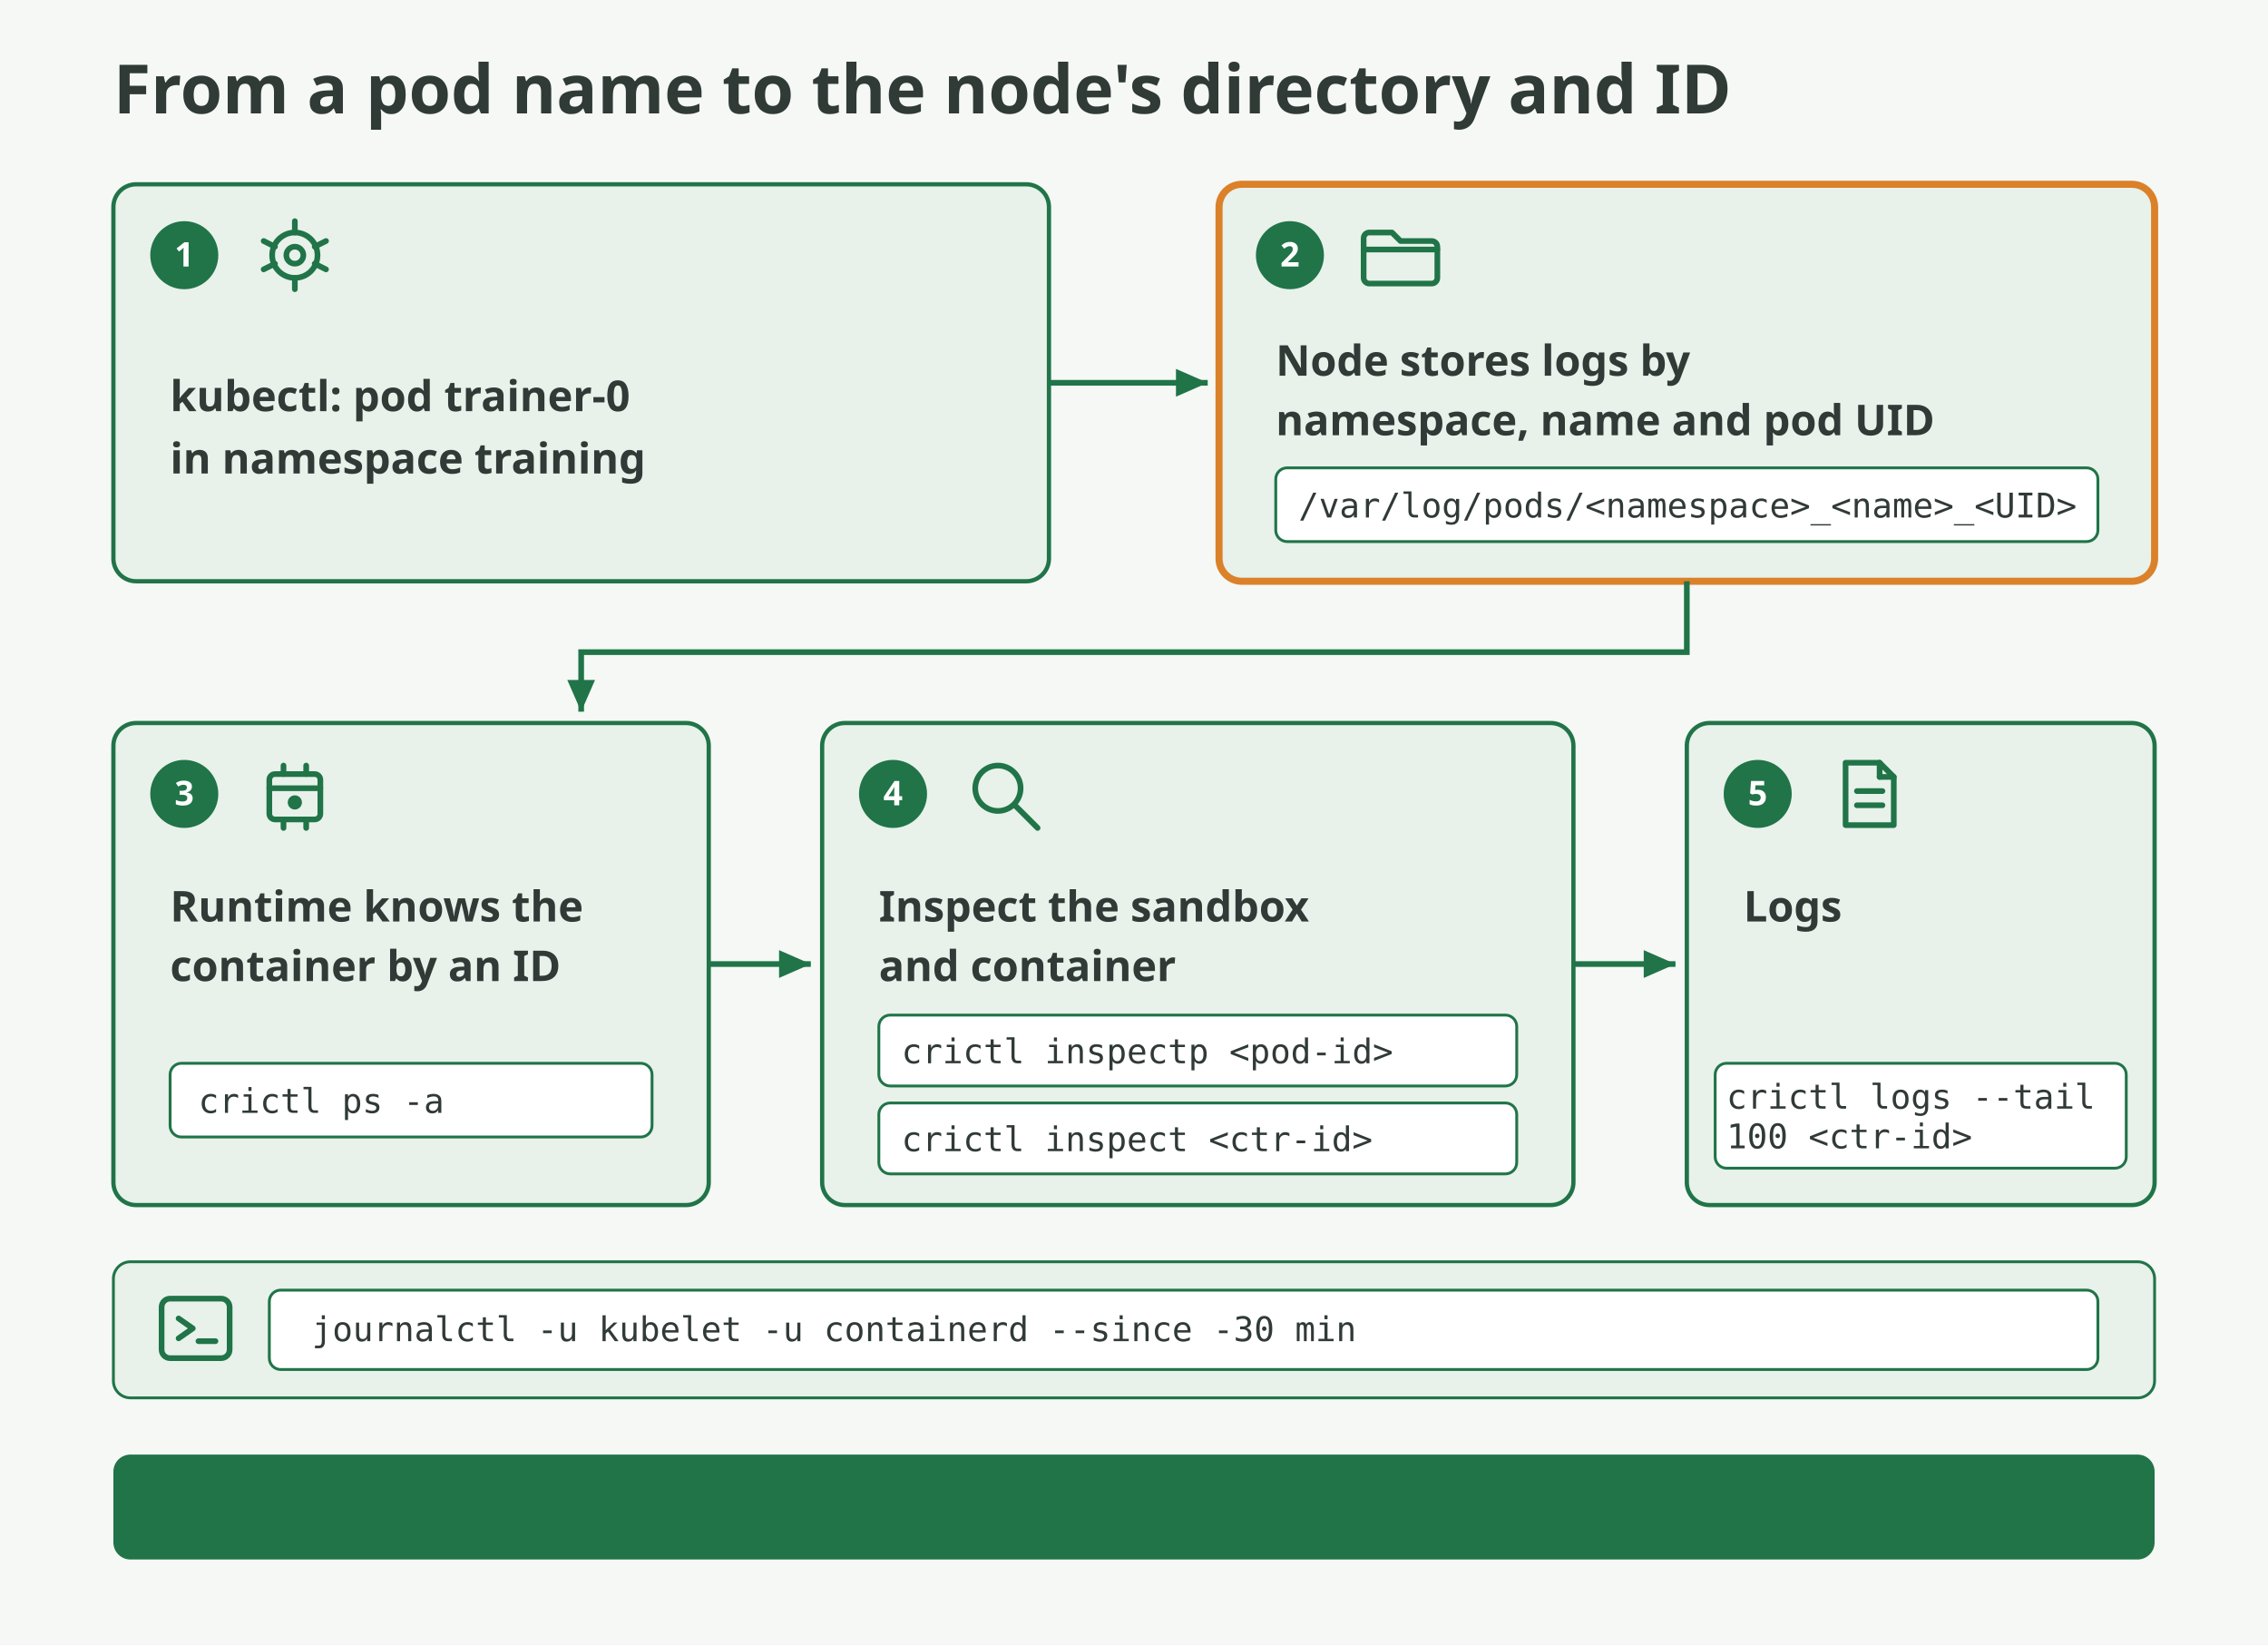
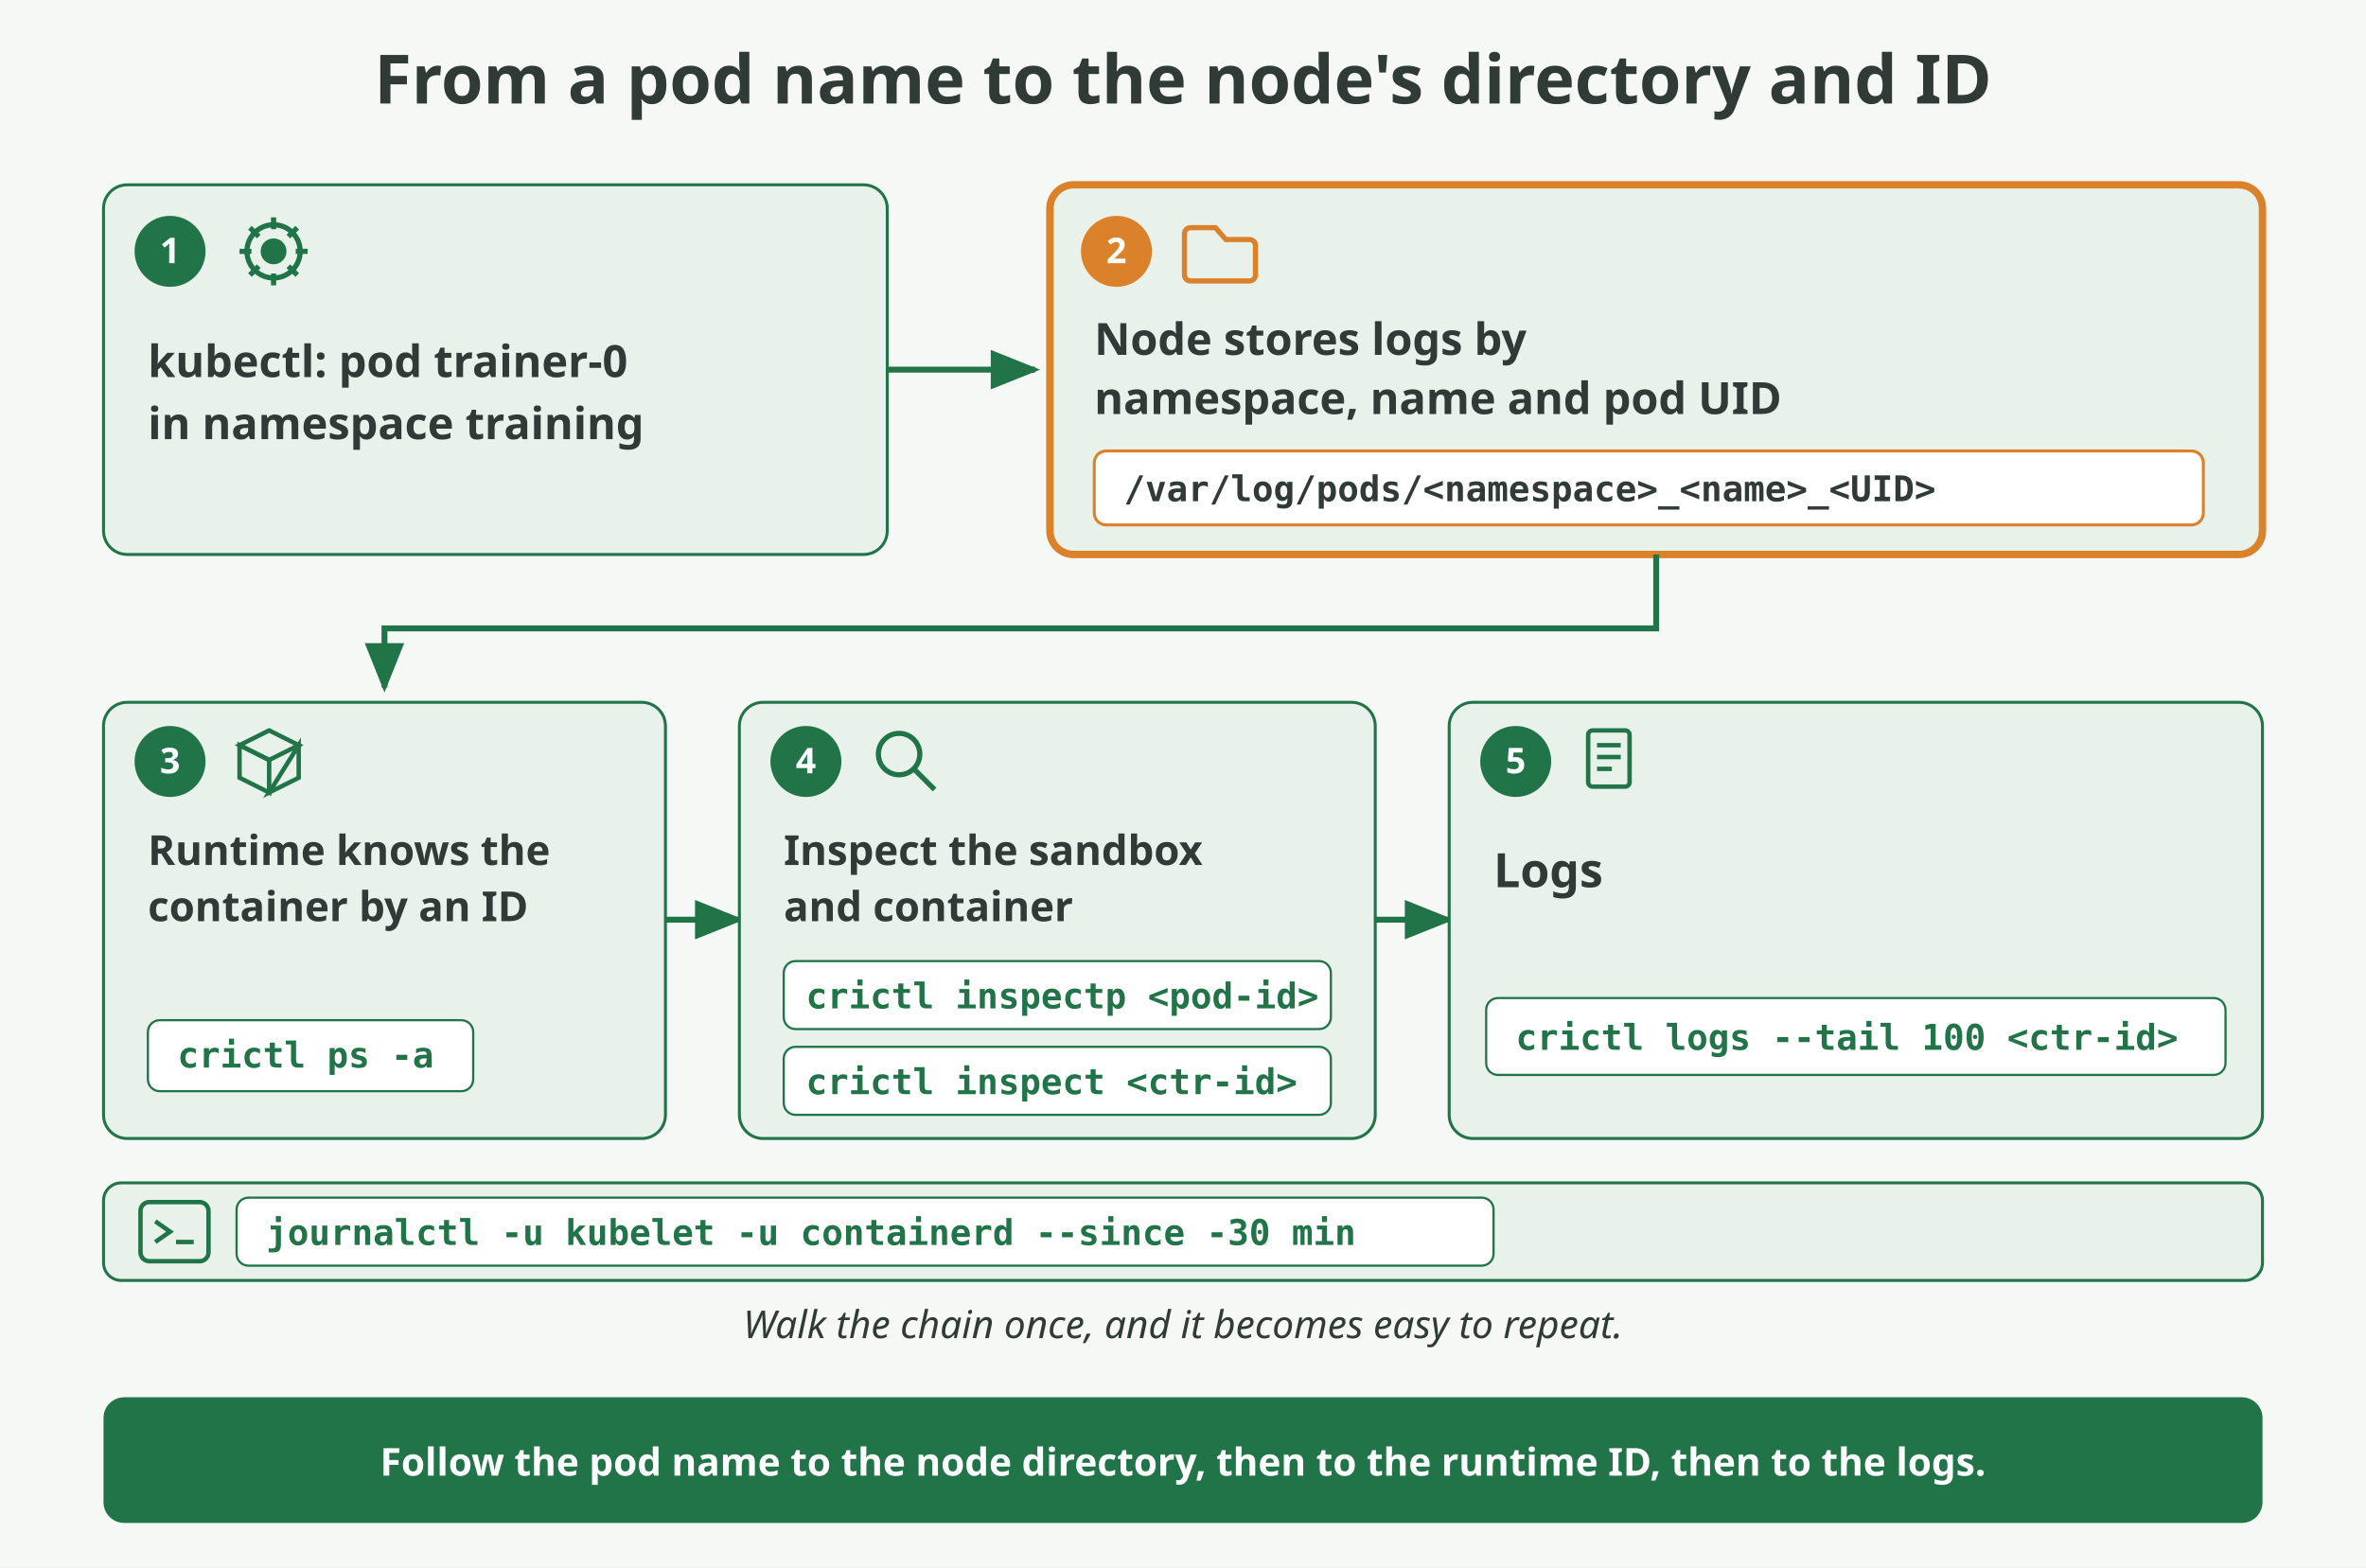
- <svg xmlns="http://www.w3.org/2000/svg" viewBox="0 0 1600 1160" width="1600" height="1160">
+ <svg xmlns="http://www.w3.org/2000/svg" viewBox="0 0 1600 1060" width="1600" height="1060">
  <defs>
-     <marker id="arrow" viewBox="0 0 10 10" refX="8" refY="5" markerWidth="7" markerHeight="7" orient="auto-start-reverse">
-       <path d="M 0 1.5 L 8 5 L 0 8.5 z" fill="#207448" />
+     <marker id="arrow" viewBox="0 0 12 12" refX="10" refY="6" markerWidth="10" markerHeight="10" orient="auto-start-reverse">
+       <path d="M 1 2 L 11 6 L 1 10 Z" fill="#207448" />
    </marker>
  </defs>
-   <rect width="1600" height="1160" fill="#f5f8f5" />
-   <text x="80" y="80" font-family="sans-serif" font-size="48" font-weight="bold" fill="#303a36">From a pod name to the node's directory and ID</text>
-   <g transform="translate(80, 130)">
-     <rect width="660" height="280" rx="16" fill="#e8f1ea" stroke="#207448" stroke-width="3" />
-     <circle cx="50" cy="50" r="24" fill="#207448" />
-     <text x="50" y="58" font-family="sans-serif" font-size="24" font-weight="bold" fill="#ffffff" text-anchor="middle">1</text>
-     <g transform="translate(100, 22)" stroke="#207448" stroke-width="4" stroke-linecap="round" stroke-linejoin="round" fill="none">
-       <circle cx="28" cy="28" r="16" />
-       <circle cx="28" cy="28" r="6" />
-       <line x1="28" y1="4" x2="28" y2="12" />
-       <line x1="28" y1="44" x2="28" y2="52" />
-       <line x1="6" y1="18" x2="14" y2="22" />
-       <line x1="42" y1="34" x2="50" y2="38" />
-       <line x1="6" y1="38" x2="14" y2="34" />
-       <line x1="42" y1="22" x2="50" y2="18" />
-     </g>
-     <text x="40" y="160" font-family="sans-serif" font-size="30" font-weight="bold" fill="#303a36">
-       <tspan x="40" dy="0">kubectl: pod trainer-0</tspan>
-       <tspan x="40" dy="44">in namespace training</tspan>
-     </text>
+   <rect x="0" y="0" width="1600" height="1060" fill="#f5f8f5" />
+   <text x="800" y="70" text-anchor="middle" font-family="sans-serif" font-size="46" font-weight="bold" fill="#303a36">From a pod name to the node's directory and ID</text>
+   <rect x="70" y="125" width="530" height="250" rx="16" fill="#e8f1ea" stroke="#207448" stroke-width="2" />
+   <circle cx="115" cy="170" r="24" fill="#207448" />
+   <text x="115" y="178" text-anchor="middle" font-family="sans-serif" font-size="24" font-weight="bold" fill="#ffffff">1</text>
+   <g transform="translate(160, 145)" stroke="#207448" stroke-width="3.5" fill="none">
+     <circle cx="25" cy="25" r="18" />
+     <circle cx="25" cy="25" r="7" fill="#207448" />
+     <line x1="25" y1="2" x2="25" y2="10" />
+     <line x1="25" y1="40" x2="25" y2="48" />
+     <line x1="2" y1="25" x2="10" y2="25" />
+     <line x1="40" y1="25" x2="48" y2="25" />
+     <line x1="9" y1="9" x2="15" y2="15" />
+     <line x1="35" y1="35" x2="41" y2="41" />
+     <line x1="9" y1="41" x2="15" y2="35" />
+     <line x1="35" y1="15" x2="41" y2="9" />
  </g>
-   <line x1="740" y1="270" x2="852" y2="270" stroke="#207448" stroke-width="4" marker-end="url(#arrow)" />
-   <g transform="translate(860, 130)">
-     <rect width="660" height="280" rx="16" fill="#e8f1ea" stroke="#db8129" stroke-width="5" />
-     <circle cx="50" cy="50" r="24" fill="#207448" />
-     <text x="50" y="58" font-family="sans-serif" font-size="24" font-weight="bold" fill="#ffffff" text-anchor="middle">2</text>
-     <g transform="translate(100, 22)" stroke="#207448" stroke-width="4" stroke-linecap="round" stroke-linejoin="round" fill="none">
-       <path d="M 6 12 L 22 12 L 28 18 L 50 18 C 52.2 18 54 19.8 54 22 L 54 44 C 54 46.2 52.2 48 50 48 L 6 48 C 3.8 48 2 46.2 2 44 L 2 16 C 2 13.8 3.8 12 6 12 Z" />
-       <line x1="2" y1="24" x2="54" y2="24" />
-     </g>
-     <text x="40" y="135" font-family="sans-serif" font-size="30" font-weight="bold" fill="#303a36">
-       <tspan x="40" dy="0">Node stores logs by</tspan>
-       <tspan x="40" dy="42">namespace, name and pod UID</tspan>
-     </text>
-     <rect x="40" y="200" width="580" height="52" rx="8" fill="#ffffff" stroke="#207448" stroke-width="2" />
-     <text x="56" y="235" font-family="monospace" font-size="24" fill="#303a36">/var/log/pods/&lt;namespace&gt;_&lt;name&gt;_&lt;UID&gt;</text>
+   <text x="100" y="255" font-family="sans-serif" font-size="30" font-weight="bold" fill="#303a36">
+     <tspan x="100" dy="0">kubectl: pod trainer-0</tspan>
+     <tspan x="100" dy="42">in namespace training</tspan>
+   </text>
+   <line x1="600" y1="250" x2="700" y2="250" stroke="#207448" stroke-width="4" marker-end="url(#arrow)" />
+   <rect x="710" y="125" width="820" height="250" rx="16" fill="#e8f1ea" stroke="#db8129" stroke-width="5" />
+   <circle cx="755" cy="170" r="24" fill="#db8129" />
+   <text x="755" y="178" text-anchor="middle" font-family="sans-serif" font-size="24" font-weight="bold" fill="#ffffff">2</text>
+   <g transform="translate(800, 146)" stroke="#db8129" stroke-width="3.5" fill="none">
+     <path d="M 5 8 L 22 8 L 29 16 L 45 16 A 4 4 0 0 1 49 20 L 49 40 A 4 4 0 0 1 45 44 L 5 44 A 4 4 0 0 1 1 40 L 1 12 A 4 4 0 0 1 5 8 Z" />
  </g>
-   <path d="M 1190 410 L 1190 460 L 410 460 L 410 502" fill="none" stroke="#207448" stroke-width="4" marker-end="url(#arrow)" />
-   <g transform="translate(80, 510)">
-     <rect width="420" height="340" rx="16" fill="#e8f1ea" stroke="#207448" stroke-width="3" />
-     <circle cx="50" cy="50" r="24" fill="#207448" />
-     <text x="50" y="58" font-family="sans-serif" font-size="24" font-weight="bold" fill="#ffffff" text-anchor="middle">3</text>
-     <g transform="translate(100, 22)" stroke="#207448" stroke-width="4" stroke-linecap="round" stroke-linejoin="round" fill="none">
-       <rect x="10" y="14" width="36" height="32" rx="4" />
-       <line x1="10" y1="24" x2="46" y2="24" />
-       <line x1="20" y1="8" x2="20" y2="14" />
-       <line x1="36" y1="8" x2="36" y2="14" />
-       <line x1="20" y1="46" x2="20" y2="52" />
-       <line x1="36" y1="46" x2="36" y2="52" />
-       <circle cx="28" cy="34" r="3" fill="#207448" />
-     </g>
-     <text x="40" y="140" font-family="sans-serif" font-size="30" font-weight="bold" fill="#303a36">
-       <tspan x="40" dy="0">Runtime knows the</tspan>
-       <tspan x="40" dy="42">container by an ID</tspan>
-     </text>
-     <rect x="40" y="240" width="340" height="52" rx="8" fill="#ffffff" stroke="#207448" stroke-width="2" />
-     <text x="60" y="275" font-family="monospace" font-size="24" fill="#303a36">crictl ps -a</text>
+   <text x="740" y="240" font-family="sans-serif" font-size="30" font-weight="bold" fill="#303a36">
+     <tspan x="740" dy="0">Node stores logs by</tspan>
+     <tspan x="740" dy="40">namespace, name and pod UID</tspan>
+   </text>
+   <rect x="740" y="305" width="750" height="50" rx="8" fill="#ffffff" stroke="#db8129" stroke-width="2" />
+   <text x="760" y="339" font-family="monospace" font-size="24" font-weight="bold" fill="#303a36">/var/log/pods/&lt;namespace&gt;_&lt;name&gt;_&lt;UID&gt;</text>
+   <path d="M 1120 375 V 425 H 260 V 465" fill="none" stroke="#207448" stroke-width="4" marker-end="url(#arrow)" />
+   <rect x="70" y="475" width="380" height="295" rx="16" fill="#e8f1ea" stroke="#207448" stroke-width="2" />
+   <circle cx="115" cy="515" r="24" fill="#207448" />
+   <text x="115" y="523" text-anchor="middle" font-family="sans-serif" font-size="24" font-weight="bold" fill="#ffffff">3</text>
+   <g transform="translate(160, 492)" stroke="#207448" stroke-width="3" fill="none">
+     <path d="M 2 12 L 22 2 L 42 12 L 22 22 Z" />
+     <path d="M 2 12 L 2 34 L 22 44 L 22 22 Z" />
+     <path d="M 42 12 L 42 34 L 22 44 Z" />
  </g>
-   <line x1="500" y1="680" x2="572" y2="680" stroke="#207448" stroke-width="4" marker-end="url(#arrow)" />
-   <g transform="translate(580, 510)">
-     <rect width="530" height="340" rx="16" fill="#e8f1ea" stroke="#207448" stroke-width="3" />
-     <circle cx="50" cy="50" r="24" fill="#207448" />
-     <text x="50" y="58" font-family="sans-serif" font-size="24" font-weight="bold" fill="#ffffff" text-anchor="middle">4</text>
-     <g transform="translate(100, 22)" stroke="#207448" stroke-width="4" stroke-linecap="round" stroke-linejoin="round" fill="none">
-       <circle cx="24" cy="24" r="16" />
-       <line x1="36" y1="36" x2="52" y2="52" />
-     </g>
-     <text x="40" y="140" font-family="sans-serif" font-size="30" font-weight="bold" fill="#303a36">
-       <tspan x="40" dy="0">Inspect the sandbox</tspan>
-       <tspan x="40" dy="42">and container</tspan>
-     </text>
-     <rect x="40" y="206" width="450" height="50" rx="8" fill="#ffffff" stroke="#207448" stroke-width="2" />
-     <text x="56" y="240" font-family="monospace" font-size="24" fill="#303a36">crictl inspectp &lt;pod-id&gt;</text>
-     <rect x="40" y="268" width="450" height="50" rx="8" fill="#ffffff" stroke="#207448" stroke-width="2" />
-     <text x="56" y="302" font-family="monospace" font-size="24" fill="#303a36">crictl inspect &lt;ctr-id&gt;</text>
+   <text x="100" y="585" font-family="sans-serif" font-size="28" font-weight="bold" fill="#303a36">
+     <tspan x="100" dy="0">Runtime knows the</tspan>
+     <tspan x="100" dy="38">container by an ID</tspan>
+   </text>
+   <rect x="100" y="690" width="220" height="48" rx="8" fill="#ffffff" stroke="#207448" stroke-width="1.5" />
+   <text x="120" y="722" font-family="monospace" font-size="24" font-weight="bold" fill="#207448">crictl ps -a</text>
+   <line x1="450" y1="622" x2="500" y2="622" stroke="#207448" stroke-width="4" marker-end="url(#arrow)" />
+   <rect x="500" y="475" width="430" height="295" rx="16" fill="#e8f1ea" stroke="#207448" stroke-width="2" />
+   <circle cx="545" cy="515" r="24" fill="#207448" />
+   <text x="545" y="523" text-anchor="middle" font-family="sans-serif" font-size="24" font-weight="bold" fill="#ffffff">4</text>
+   <g transform="translate(590, 492)" stroke="#207448" stroke-width="3.5" fill="none">
+     <circle cx="18" cy="18" r="14" />
+     <line x1="28" y1="28" x2="42" y2="42" />
  </g>
-   <line x1="1110" y1="680" x2="1182" y2="680" stroke="#207448" stroke-width="4" marker-end="url(#arrow)" />
-   <g transform="translate(1190, 510)">
-     <rect width="330" height="340" rx="16" fill="#e8f1ea" stroke="#207448" stroke-width="3" />
-     <circle cx="50" cy="50" r="24" fill="#207448" />
-     <text x="50" y="58" font-family="sans-serif" font-size="24" font-weight="bold" fill="#ffffff" text-anchor="middle">5</text>
-     <g transform="translate(100, 22)" stroke="#207448" stroke-width="4" stroke-linecap="round" stroke-linejoin="round" fill="none">
-       <path d="M 12 6 L 36 6 L 46 16 L 46 50 L 12 50 Z" />
-       <line x1="36" y1="6" x2="36" y2="16" />
-       <line x1="36" y1="16" x2="46" y2="16" />
-       <line x1="20" y1="26" x2="38" y2="26" />
-       <line x1="20" y1="36" x2="38" y2="36" />
-     </g>
-     <text x="40" y="140" font-family="sans-serif" font-size="30" font-weight="bold" fill="#303a36">Logs</text>
-     <rect x="20" y="240" width="290" height="74" rx="8" fill="#ffffff" stroke="#207448" stroke-width="2" />
-     <text x="28" y="272" font-family="monospace" font-size="24" fill="#303a36">
-       <tspan x="28" dy="0">crictl logs --tail</tspan>
-       <tspan x="28" dy="28">100 &lt;ctr-id&gt;</tspan>
-     </text>
+   <text x="530" y="585" font-family="sans-serif" font-size="28" font-weight="bold" fill="#303a36">
+     <tspan x="530" dy="0">Inspect the sandbox</tspan>
+     <tspan x="530" dy="38">and container</tspan>
+   </text>
+   <rect x="530" y="650" width="370" height="46" rx="8" fill="#ffffff" stroke="#207448" stroke-width="1.5" />
+   <text x="545" y="682" font-family="monospace" font-size="24" font-weight="bold" fill="#207448">crictl inspectp &lt;pod-id&gt;</text>
+   <rect x="530" y="708" width="370" height="46" rx="8" fill="#ffffff" stroke="#207448" stroke-width="1.5" />
+   <text x="545" y="740" font-family="monospace" font-size="24" font-weight="bold" fill="#207448">crictl inspect &lt;ctr-id&gt;</text>
+   <line x1="930" y1="622" x2="980" y2="622" stroke="#207448" stroke-width="4" marker-end="url(#arrow)" />
+   <rect x="980" y="475" width="550" height="295" rx="16" fill="#e8f1ea" stroke="#207448" stroke-width="2" />
+   <circle cx="1025" cy="515" r="24" fill="#207448" />
+   <text x="1025" y="523" text-anchor="middle" font-family="sans-serif" font-size="24" font-weight="bold" fill="#ffffff">5</text>
+   <g transform="translate(1070, 492)" stroke="#207448" stroke-width="3" fill="none">
+     <rect x="4" y="2" width="28" height="38" rx="3" />
+     <line x1="10" y1="12" x2="26" y2="12" />
+     <line x1="10" y1="20" x2="26" y2="20" />
+     <line x1="10" y1="28" x2="20" y2="28" />
  </g>
-   <g transform="translate(80, 890)">
-     <rect width="1440" height="96" rx="12" fill="#e8f1ea" stroke="#207448" stroke-width="2" />
-     <g transform="translate(30, 20)" stroke="#207448" stroke-width="4" stroke-linecap="round" stroke-linejoin="round" fill="none">
-       <rect x="4" y="6" width="48" height="42" rx="6" />
-       <path d="M 16 20 L 26 27 L 16 34" />
-       <line x1="30" y1="36" x2="42" y2="36" />
-     </g>
-     <rect x="110" y="20" width="1290" height="56" rx="8" fill="#ffffff" stroke="#207448" stroke-width="2" />
-     <text x="140" y="56" font-family="monospace" font-size="24" fill="#303a36">journalctl -u kubelet -u containerd --since -30 min</text>
+   <text x="1010" y="600" font-family="sans-serif" font-size="32" font-weight="bold" fill="#303a36">Logs</text>
+   <rect x="1005" y="675" width="500" height="52" rx="8" fill="#ffffff" stroke="#207448" stroke-width="1.5" />
+   <text x="1025" y="710" font-family="monospace" font-size="24" font-weight="bold" fill="#207448">crictl logs --tail 100 &lt;ctr-id&gt;</text>
+   <rect x="70" y="800" width="1460" height="66" rx="12" fill="#e8f1ea" stroke="#207448" stroke-width="2" />
+   <g transform="translate(95, 813)" stroke="#207448" stroke-width="3" fill="none">
+     <rect x="0" y="0" width="46" height="40" rx="6" />
+     <path d="M 10 13 L 20 20 L 10 27" />
+     <line x1="24" y1="27" x2="36" y2="27" />
  </g>
-   <g transform="translate(80, 1026)">
-     <rect width="1440" height="74" rx="12" fill="#207448" />
-     <text x="720" y="1073" font-family="sans-serif" font-size="28" font-weight="bold" fill="#ffffff" text-anchor="middle">Walk the chain once, and it becomes easy to repeat.</text>
-   </g>
+   <rect x="160" y="810" width="850" height="46" rx="8" fill="#ffffff" stroke="#207448" stroke-width="1.5" />
+   <text x="180" y="842" font-family="monospace" font-size="24" font-weight="bold" fill="#207448">journalctl -u kubelet -u containerd --since -30 min</text>
+   <text x="800" y="905" text-anchor="middle" font-family="sans-serif" font-size="26" font-style="italic" fill="#303a36">Walk the chain once, and it becomes easy to repeat.</text>
+   <rect x="70" y="945" width="1460" height="85" rx="14" fill="#207448" />
+   <text x="800" y="998" text-anchor="middle" font-family="sans-serif" font-size="26" font-weight="bold" fill="#ffffff">Follow the pod name to the node directory, then to the runtime ID, then to the logs.</text>
</svg>
